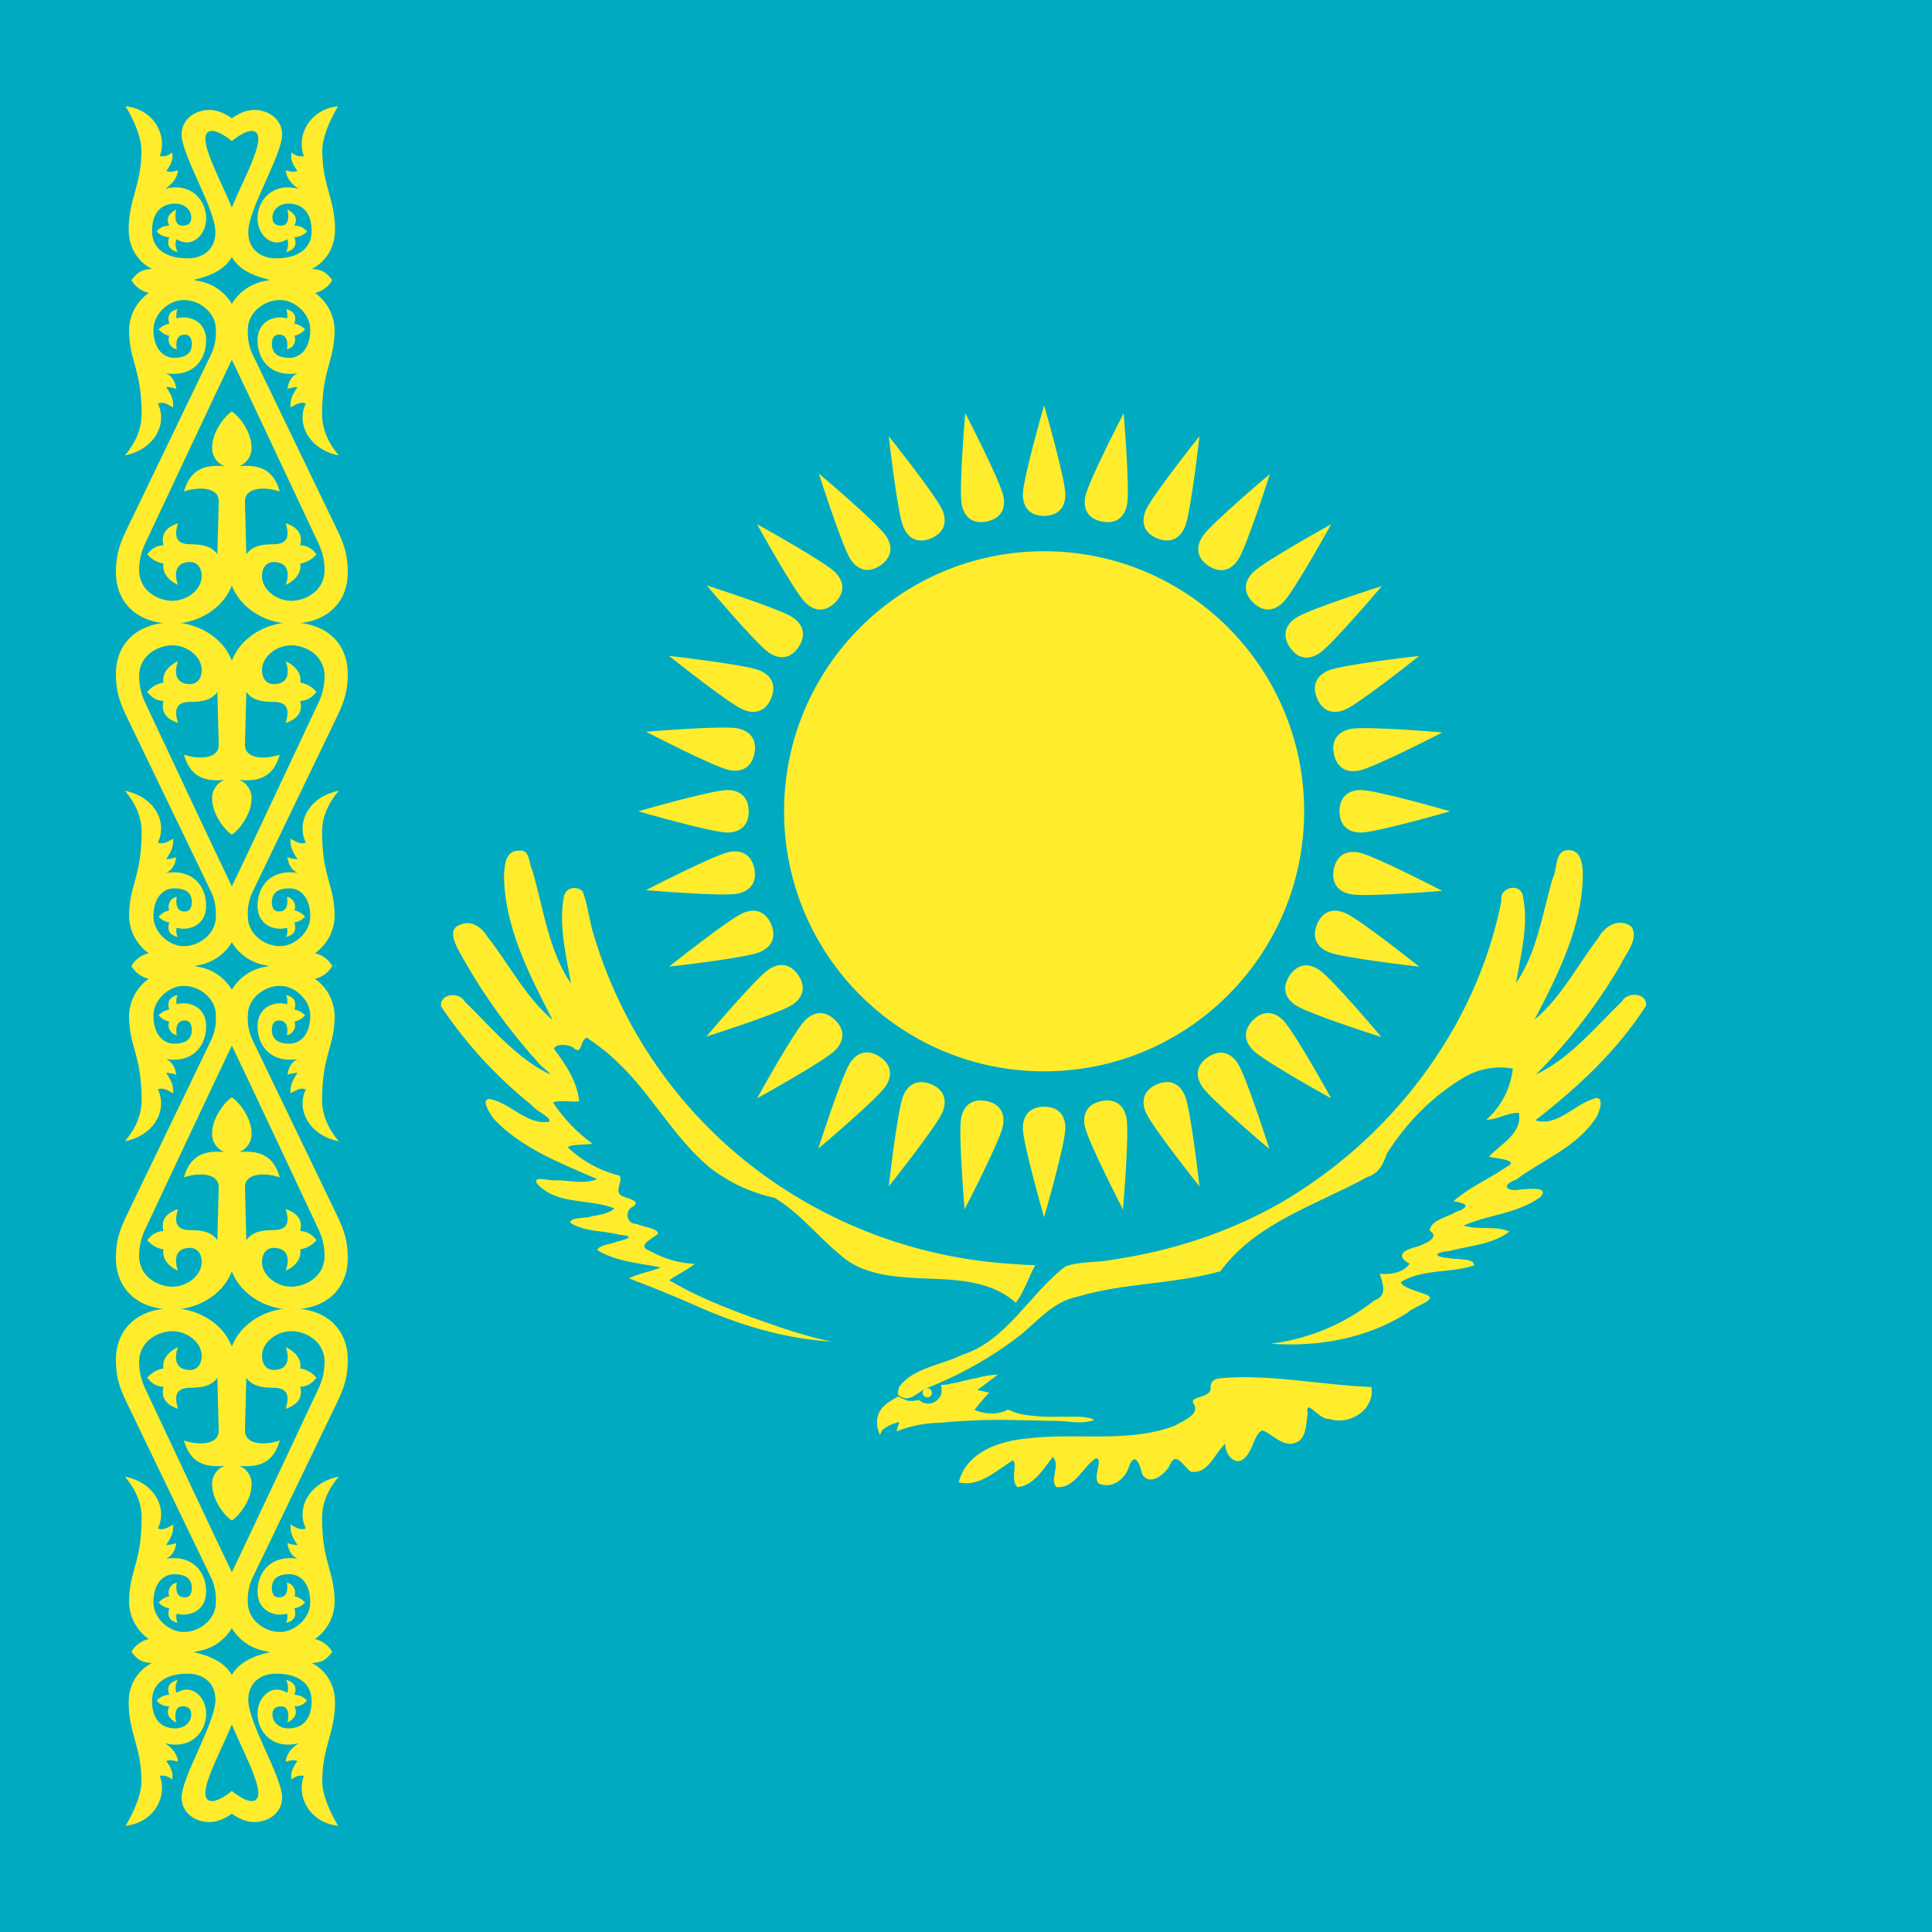
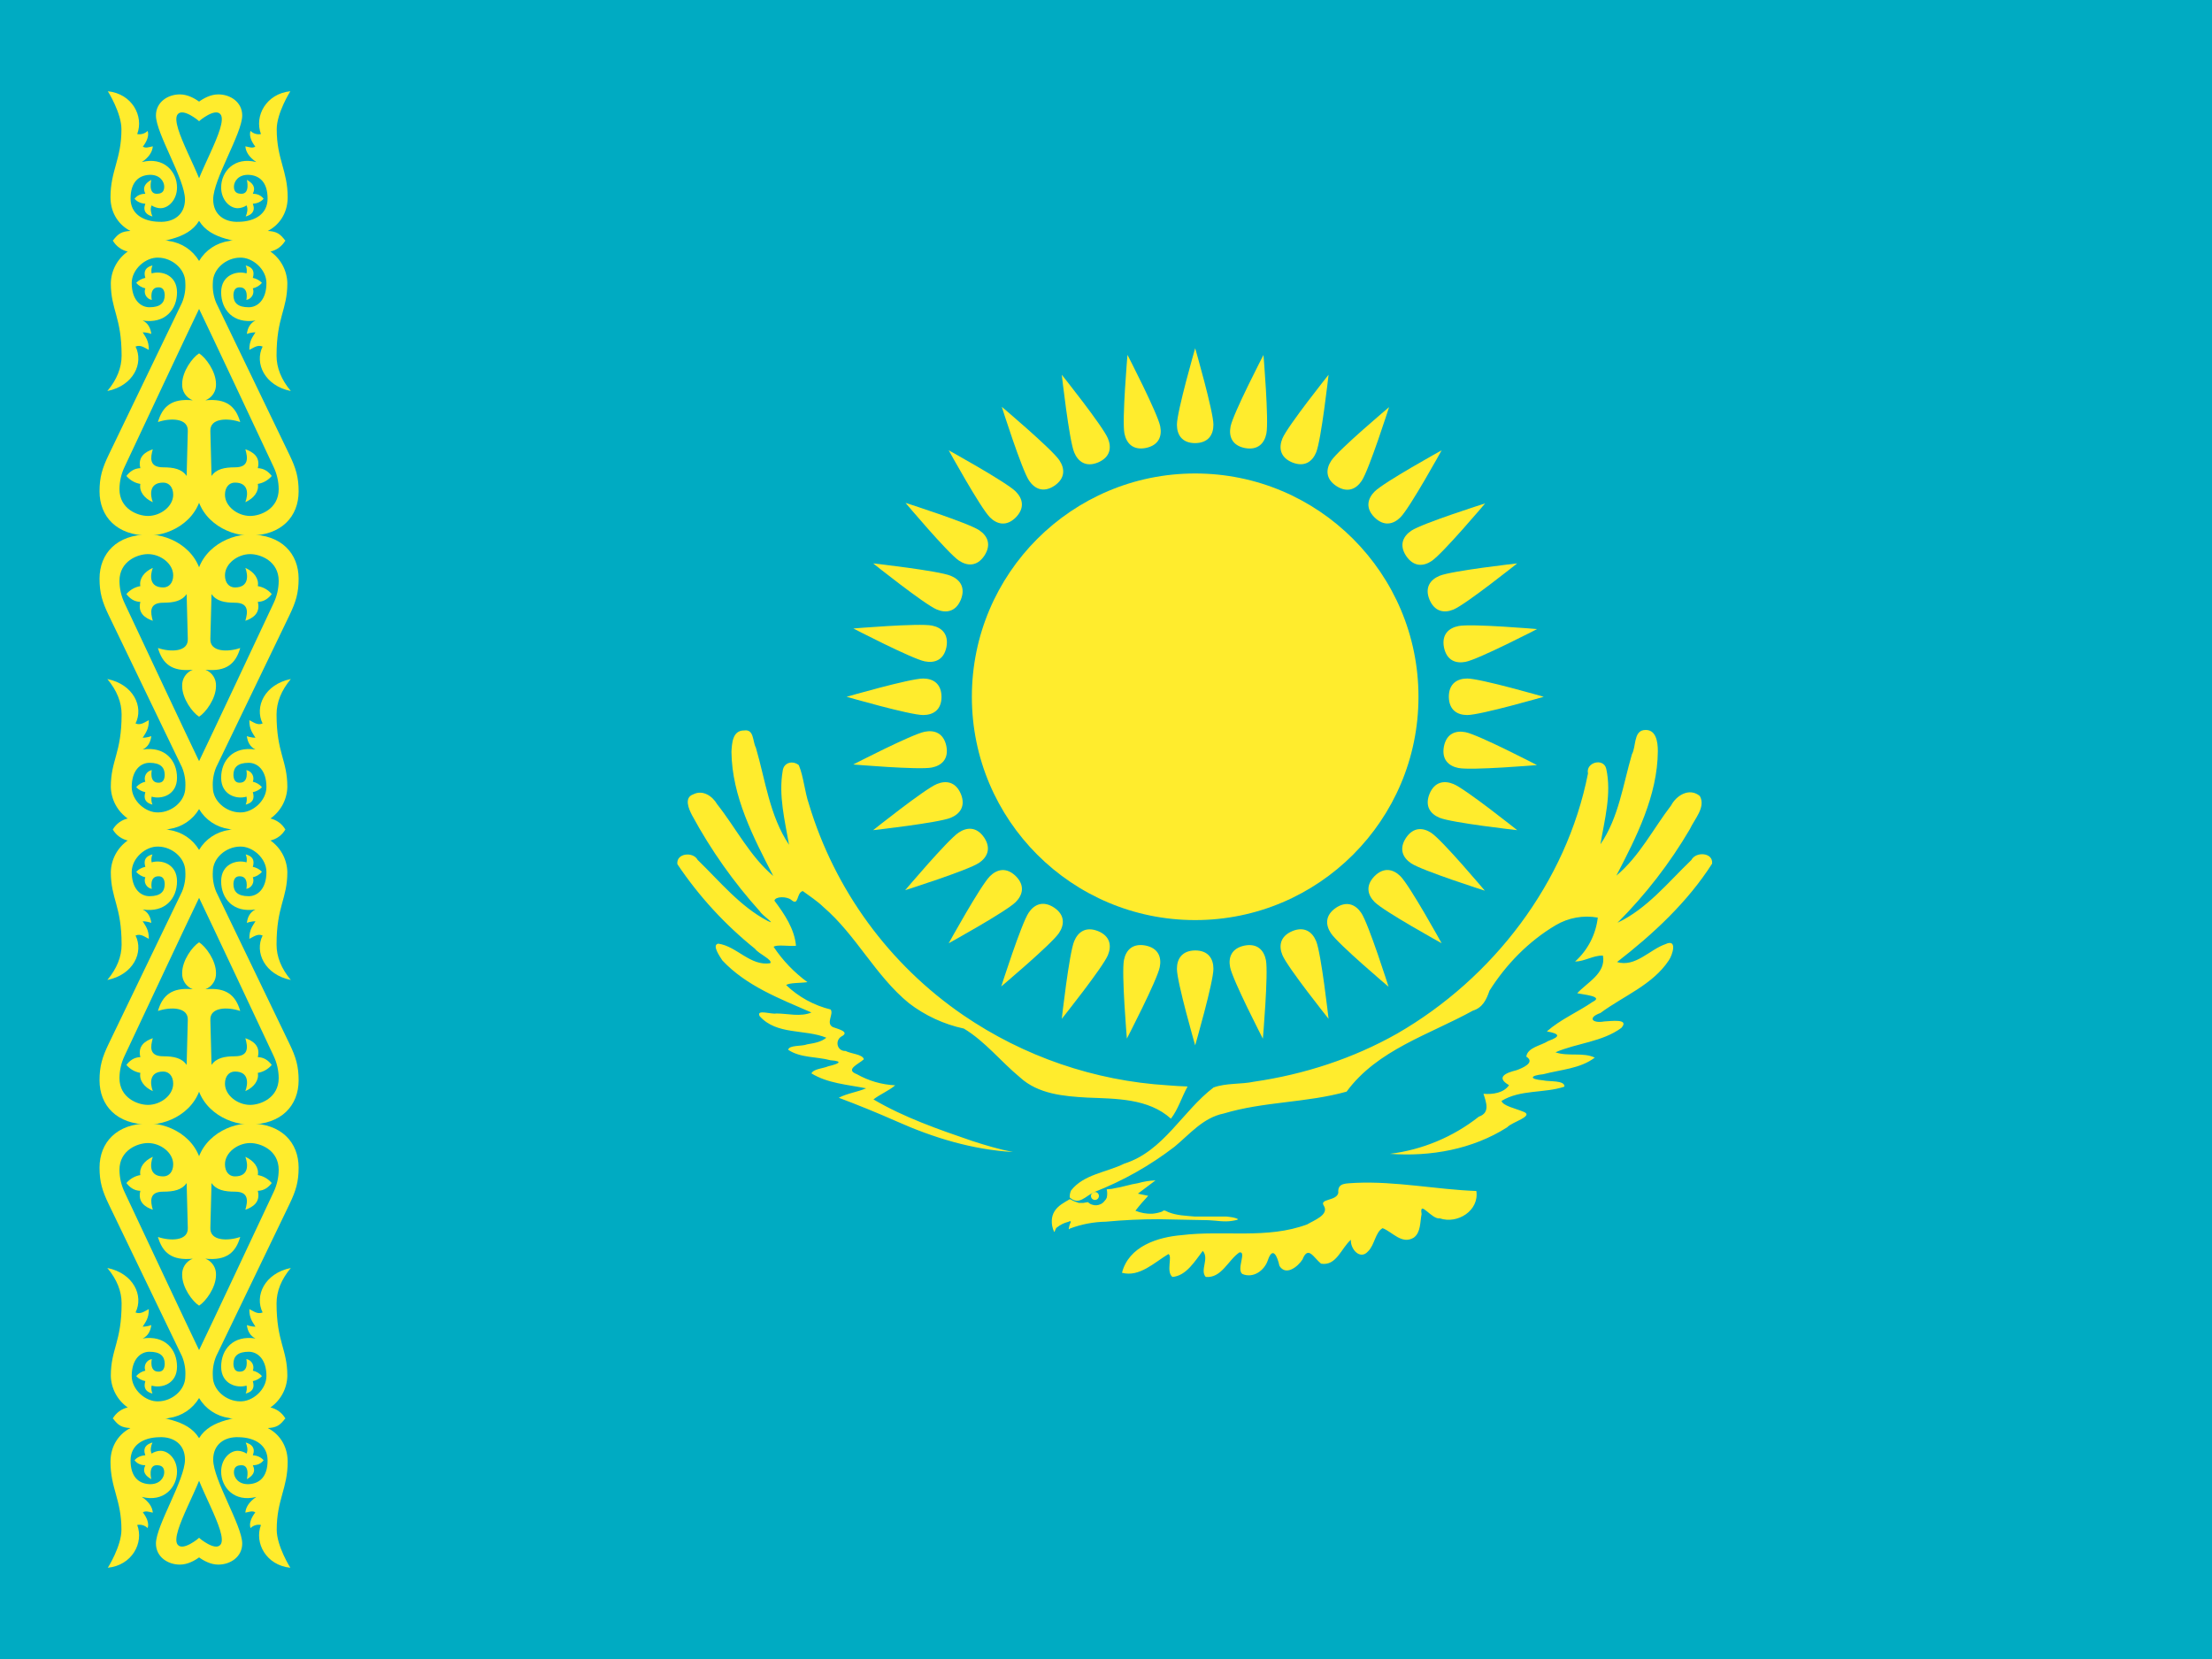
- <svg xmlns="http://www.w3.org/2000/svg" xmlns:xlink="http://www.w3.org/1999/xlink" id="flag-icons-kz" viewBox="0 0 512 512">
-   <path fill="#00abc2" d="M0 0h512v512H0z" />
+ <svg xmlns="http://www.w3.org/2000/svg" xmlns:xlink="http://www.w3.org/1999/xlink" id="flag-icons-kz" viewBox="0 0 640 480">
+   <path fill="#00abc2" d="M0 0h640v480H0z" />
  <g fill="#ffec2d">
-     <g transform="translate(276.7 215)scale(.512)">
+     <g transform="matrix(.48 0 0 .48 345.8 201.6)">
      <circle r="134.6" />
      <g id="kz-c">
        <g id="kz-b">
          <path id="kz-a" d="M0-152.9c8-.1 11-5.1 11-11.1 0-8-11-46.1-11-46.1S-11-172-11-164c0 6 3 11.1 11 11.1" />
          <use xlink:href="#kz-a" width="100%" height="100%" transform="rotate(90)" />
          <use xlink:href="#kz-a" width="100%" height="100%" transform="scale(-1)" />
          <use xlink:href="#kz-a" width="100%" height="100%" transform="rotate(-90)" />
        </g>
        <use xlink:href="#kz-b" width="100%" height="100%" transform="rotate(22.5)" />
        <use xlink:href="#kz-b" width="100%" height="100%" transform="rotate(45)" />
        <use xlink:href="#kz-b" width="100%" height="100%" transform="rotate(67.5)" />
      </g>
      <use xlink:href="#kz-c" width="100%" height="100%" transform="rotate(11.3)" />
    </g>
-     <g transform="translate(-276.5)scale(.512)">
+     <g transform="translate(-172.8)scale(.48)">
      <path d="M1075.8 655c-3.5 6.3-5.6 13.6-10 19.3-13.6-12.3-33.2-12-50.4-12.7-14.2-.8-29.6-2.1-40.6-12.2-11.5-9.5-21-21.7-33.8-29.4a83 83 0 0 1-33.1-15.3c-20.2-16.5-31.8-41-51.6-58-3.7-3.6-8.2-6.5-12.4-9.6-4 1-2.2 9.6-7.1 5.2-2.7-2-9.4-2.1-10 .6 6 8 12.1 17 13 27.2-4.2.4-11.5-.9-13.5.6a84 84 0 0 0 20.4 21.3c-3.8.6-11.3.3-12.8 1.8a59 59 0 0 0 26.8 14.7c2 2.8-3.1 8.2 1.3 10.6 2.5 1 10.9 2.8 5.1 5.7-4 2.6-2.5 8.9 2.6 8.7 3.2 1.7 10.4 2 11 5-2.9 2.8-11.7 6.2-4.2 9a52 52 0 0 0 23.1 6.7c-4 3.4-9 5.3-13.1 8.5 18.5 10.9 39 18 59.4 25 8 2.6 16.3 5.1 24.7 6.7-24.4-1.4-48-8.6-70.2-18.5q-17.2-7.6-34.8-14.2c5.1-2.7 11.1-3.4 16.5-5.7-11.2-2.2-23.3-3-33-9 1.4-2.8 7-2.9 10.2-4.3 6-1.4 9.6-3 1.3-3.6-8.4-2.3-18-1.3-25.5-6.3.5-3 8.3-2 11.4-3.3 4-.7 8.4-1.3 11.6-4-13-5.3-30-1.5-40.2-13-2.3-4.4 7.3-.9 10-1.6 7 0 14.5 2.2 21.2-.6-19-8.3-39.3-16-53.7-31.4-1.6-2.5-6.4-9.3-2.5-10.1 11.2 1.5 19.3 13.7 31.4 11.8 1.6-2.1-7-5.6-9.2-8.7a229 229 0 0 1-46.8-51c-.8-6.7 9.5-7.7 12.2-2.6 13.4 13 25.5 28 42.2 36.8 6 2.9-3.4-3.4-4.6-5.7a299 299 0 0 1-40.9-57.9c-2-3.8-5.1-10.7.7-12.7 5.7-2.9 11.5 1 14.4 6 11.3 14.3 19.7 31.3 33.8 43.2-12-23.3-24.9-48-25.2-74.8.3-5.2.6-13 7.7-12.9 6-.9 5 6.7 7 10.3 5.8 19.8 8.3 41.2 20 58.6-2.5-14.6-6.4-29.7-3.8-44.6.6-5 6-6.4 9.7-3.4 2.9 7 3.5 15.9 6.1 23.5a237 237 0 0 0 93 127.2 245 245 0 0 0 123.3 42.3q6 .5 11.9.7m136.4 91.1c-7.2 4.4-12.8-3.4-18.8-5.7-4.4 2.4-4.8 10.2-8.8 14-4.8 5.5-10.8-1.6-10.3-7-5.8 4.9-8.7 16-18 14.4-4.5-3.6-7.8-11.2-11.2-2.5-2.7 4.2-10 10.2-13.9 3.8-1.2-5.6-4-12.2-7-3.3-2.2 6.4-9 11-15.4 8.2-3.6-2.9 2.8-13.7-1.7-13-6.8 4.6-10.8 15.7-20.3 14.8-3.7-4 2.3-11.1-1.8-15.7-4.7 6.1-10 15.1-18.3 15.7-4-3.2.2-12.5-2.4-13.8-8.4 5-17.4 14.1-28 11.3 4.1-16 21.5-21.5 36-22.7 25.1-3.1 51.5 2.6 75.7-6.5 3.9-2.4 13.3-5.7 10-11.2-3-4.4 7.7-2.7 8.7-7.8-.6-6.4 5-5.5 10.4-6 24.4-1.1 48.5 4 72.8 4.9 1.8 11.8-11.3 20.1-22 16.5-5 .8-12.5-11.6-11-2.6-1 4.8-.4 11-4.7 14.2m-207.4-24.2c5.6 5.1 9.6-1 14.9-3.3a197 197 0 0 0 48.3-27.3c9.2-7.6 17.2-17.5 29.6-20 24.2-7.3 49.9-6.4 74.1-13.2 18.5-25.2 49.8-34.3 76.1-48.8 5.9-1.8 8.2-6.7 10-12 10-15.9 23.7-29.9 39.9-39.5a37 37 0 0 1 25.4-4.6 42 42 0 0 1-13.7 26.5c5.9-.1 11-3.8 16.8-3.6 2 10.6-9.4 16.1-15.5 22.7 3.4.8 16.4 1.8 9.3 5.2-9 6.2-19.3 10.5-27.6 17.8 7.7 1.4 8.6 3 .8 5.8-4.3 2.8-12.4 3.8-13.2 9.4 5.8 3.6-2.6 7-5.9 8.2-6.2 1.5-12.8 4.2-4.5 9-3.1 4.7-9.9 5.7-15.4 5.2 1.7 5.4 4.1 11.4-2.8 13.8a108 108 0 0 1-53.6 22.4c24.5 1.8 49.8-2.7 70.7-16 2.8-3.3 17.3-6.9 9.2-9.6-3.8-1.6-12-3.4-12.6-6.3 11.4-7 25.7-4.5 37.9-8.6.3-4-9.3-2.9-12.9-3.8-8.5-.7-8-2.9.2-3.7 10.4-2.8 22.2-3.3 31-10-7.1-3.4-16.1-.5-23.7-3.2 12.9-5.6 28.1-6.2 39.7-14.7 5.3-5.9-6.8-4-10.3-3.9-7.1 1.3-10.4-2.2-2.3-5.1 13.9-10.3 31.4-16.9 41.2-31.7 2.3-3.3 5.4-13.3-2-9.8-9.6 3.3-18.1 14.1-29.2 10.8 21.8-16.9 42.4-36 57.3-59.3.8-6.8-9.8-7.5-12.5-2.2-14 13.4-26.6 29.3-44.5 37.8a281 281 0 0 0 43.6-56.4c2.7-6 9.8-13.3 6-20-6.3-5.2-14.1-.4-17.3 5.7-10.9 14.2-19.1 30.7-33 42.3 12.1-23.3 24.8-48.2 25-75 0-5.6-1-13.8-8.6-12.7-6 1-4.5 10-7 14.5-5.4 18.4-8 38.3-19 54.3 2.5-14.9 6.8-30.5 3.5-45.5-1.6-6.8-12.5-3.9-11 2.8-13 65.9-57.3 123.5-115 156.8-26.5 15-56 24.6-86.2 29-8 1.7-16.8.7-24.5 3.5-18.8 14.3-30.1 38.4-53.8 45.9-10.7 5.3-24.5 6.4-32.1 16.2a9 9 0 0 0-.8 4.2m51.7-10.3q-5.4.2-10.6 1.7c-4.7.7-9.2 2.3-13.8 3l-1.9.4-3.1.3a11 11 0 0 1 0 5.1 6 6 0 0 1-1.4 2q-.9 1.2-2.2 1.8a7 7 0 0 1-2.6.7q-1.3.1-2.7-.4-1.3-.4-2.5-1.5l-2.8.5h-2.6l-2.8-1-2.6-1.3c-3.4 2-7.2 3.9-9.3 7.4a11 11 0 0 0-1.6 5.3q-.2 3.6 1.4 7c.4.6.7-2.3 1.8-2.7q3-2.4 6.7-3.3c2-1 1.7 0 .9 1.6-.2.9-1.3 4 .2 2.4a65 65 0 0 1 21.6-4.1q15.9-1.5 31.8-1.5l30 .6c4.8.2 9.6 1.2 14.3.4 1.1-.3 2.9-.3 3.6-1-2.2-1.2-4.7-1.3-7-1.6h-19.1c-5.3-.5-10.8-.6-15.8-2.6-1.4-.5-2.6-1.8-3.9-.4a24 24 0 0 1-5.9 1.3q-5.3.2-10.2-1.8 3.6-4.7 7.7-9l-6.2-1.3z" />
      <circle cx="1020" cy="720.9" r="2.4" />
      <circle cx="1019.8" cy="720.5" r="1" stroke="#ffec2d" stroke-width=".4" />
    </g>
-     <g transform="scale(.512)">
+     <g transform="scale(.48)">
      <g id="kz-f">
        <g id="kz-e">
          <path d="M120 73s-9.6-8.2-12.9-4.1c-5.2 6.5 16.2 39 16.2 50.4 0 18.8-12.6 23.9-28 26.5-10.4 1.8-27.3-.7-27.3-.7 3.2-4.3 5.3-5.6 10.6-5.9-6-3-12-9.8-12-20.3 0-16.1 6.6-22.8 6.6-41C73.2 68 65 55 65 55c14.6 1.5 21.8 15 17.7 25.8a7 7 0 0 0 6.3-1.9c1 3-.6 6.5-2.9 9.5 1.8 1 3.2.4 6-.2-.2 3-2 6.4-6.6 9.5 13.2-3.4 21.2 5.7 21.2 15.3 0 7.3-5 12.5-10 12.5-1.6 0-4-.7-5.3-1.7-1 2-.4 4.7.5 6.7-3.6-1-6-3.2-4.3-7.7q-4.2-.3-6.5-3 2.3-3 6.5-3c-2-4.2.3-6.5 3.6-8.4 0 0-2.1 8.4 3.2 8.4 2.4 0 4.6-.7 4.6-4.3 0-3.1-2.7-7.4-9-7.1s-11.3 4.3-11.3 14.3c0 9.2 7.5 13.8 17.3 14 8.8.4 15.5-4.4 15.5-13.5C111.5 108 94 80.4 94 69.6c0-8.1 7.2-12.7 14.4-12.7 9.2 0 17 9.2 17 9.2l-5.4 6.8z" />
          <path id="kz-d" d="M122 292.1c0 20.3-18.2 30.7-32.5 30.7-19.2 0-29.5-11.5-29.5-26.6 0-8.5 1.6-13.9 5.5-22l44.2-91.7a27 27 0 0 0 2-12.2c0-8.2-8-14.9-16.3-15-7.6-.3-16 7-16 15.3 0 10.1 5.3 14.6 10.7 14.6 6.6 0 9.2-2.7 9.2-7.4q-.2-4.7-3.8-4.6c-5.7 0-4 7.6-4 7.6a5.2 5.2 0 0 1-3.9-7 10 10 0 0 1-5.5-3.3q2.2-2.3 5.5-3c-1.3-4.4.5-6.5 4.3-7.5a8 8 0 0 0-.5 4.8c6-1.8 15.3 1 15.3 11.4s-7.2 19.1-20.7 17c3.2 1.5 4.8 4.6 5.2 8.1-2.5-1-5.2-1-5.2-1 1.6 2.7 3.8 5 3.7 10.6-2.5-1.2-4.9-3.3-8-2 5 10-1.2 23.6-17 26.8q8.6-10.3 8.6-21.3c0-23.5-6.5-27.4-6.5-43.8a24 24 0 0 1 10.5-19.2v.3A14 14 0 0 1 68 145a62 62 0 0 1 34 .3 25 25 0 0 1 18 12 36 36 0 0 1 0 28.9c-6.3 13-35.7 75.6-44.9 95.2q-3 6.3-3.1 13.4c0 12 11 16.2 17.2 16.2 7.5 0 15.2-5.7 15.2-12.8 0-4.5-2.5-7.3-6-7.3-8.5 0-8 7.2-6.3 11.8-5.3-2.4-8.3-6.6-7.5-11a14 14 0 0 1-8.4-4.8c2-2.6 4.6-4.6 8.4-4.7-1.7-6.9 3-9.8 7.5-11.4-1.4 5-2.4 10.9 6.3 10.9 6.3 0 11.2 1 14.1 5.2l.7-27c.4-8.1-10.8-8-18-5.5 2.7-9.3 8.2-14.4 21-13.1a10 10 0 0 1-6.4-9.8c0-7.6 6.2-16 10.2-18.5l2 79z" />
          <use xlink:href="#kz-d" width="100%" height="100%" transform="matrix(1 0 0 -1 0 645)" />
        </g>
        <use xlink:href="#kz-e" width="100%" height="100%" transform="matrix(-1 0 0 1 240 0)" />
      </g>
      <use xlink:href="#kz-f" width="100%" height="100%" transform="matrix(1 0 0 -1 0 1000)" />
    </g>
  </g>
</svg>
